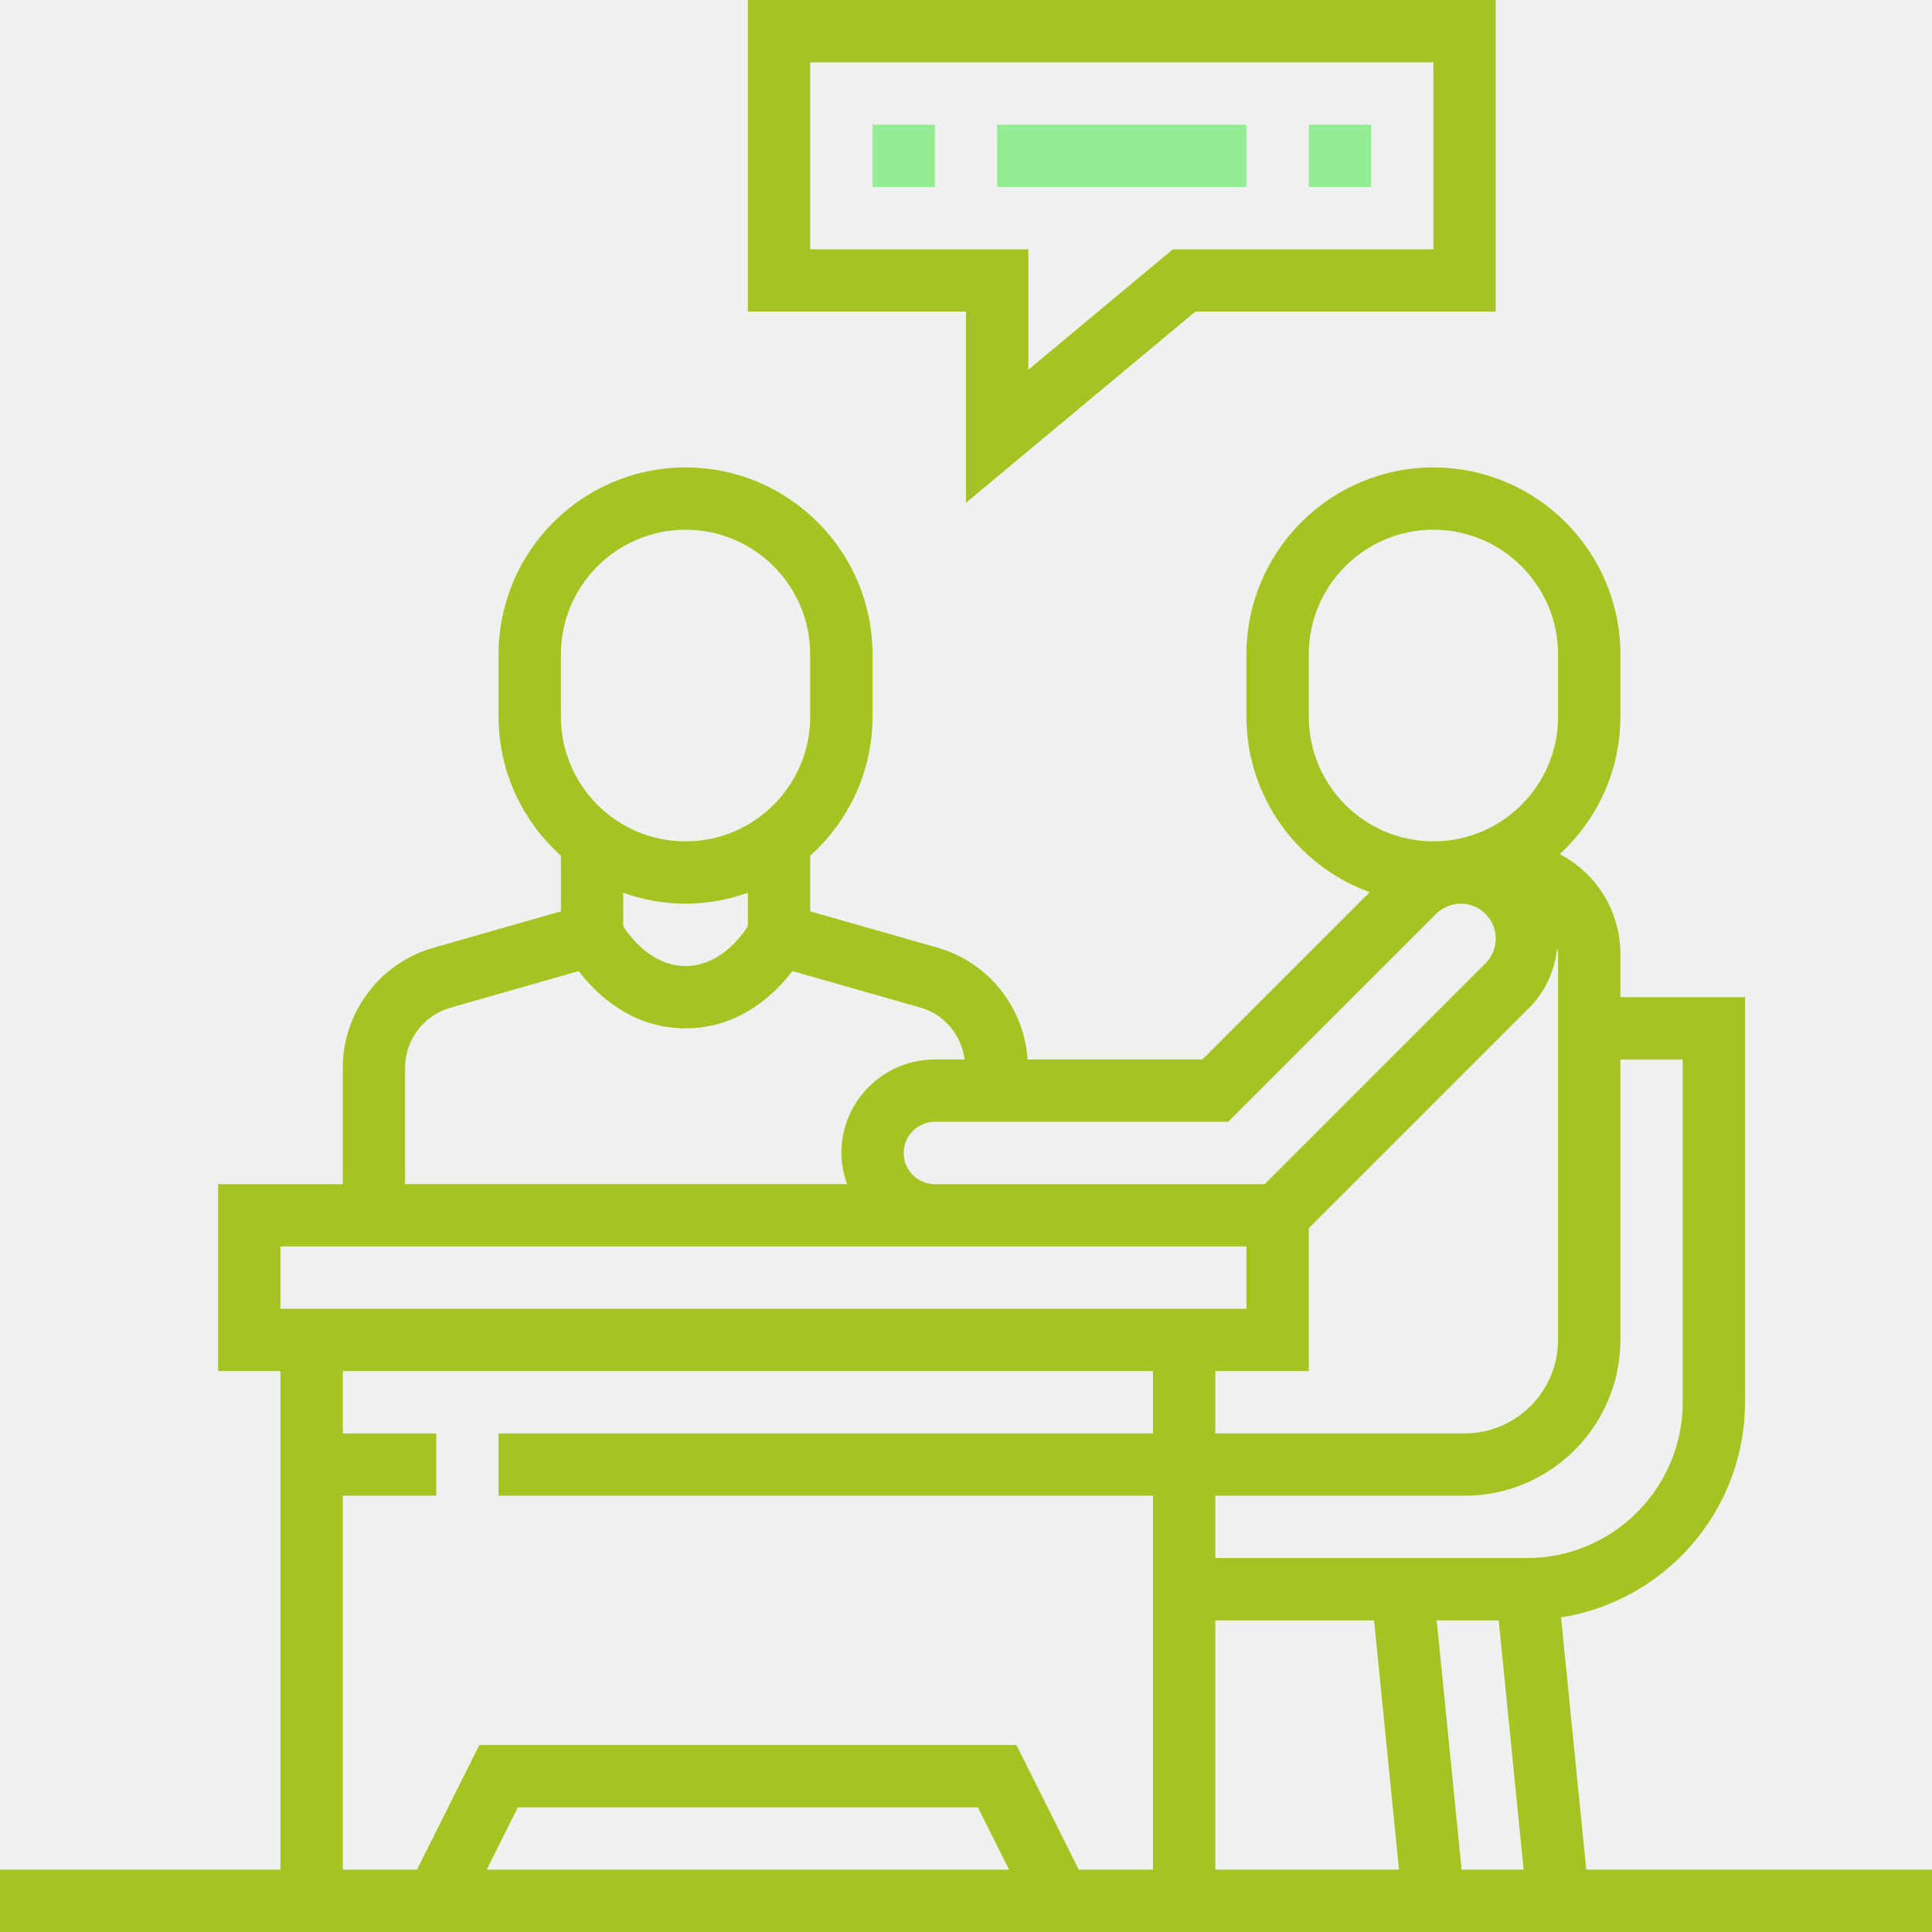
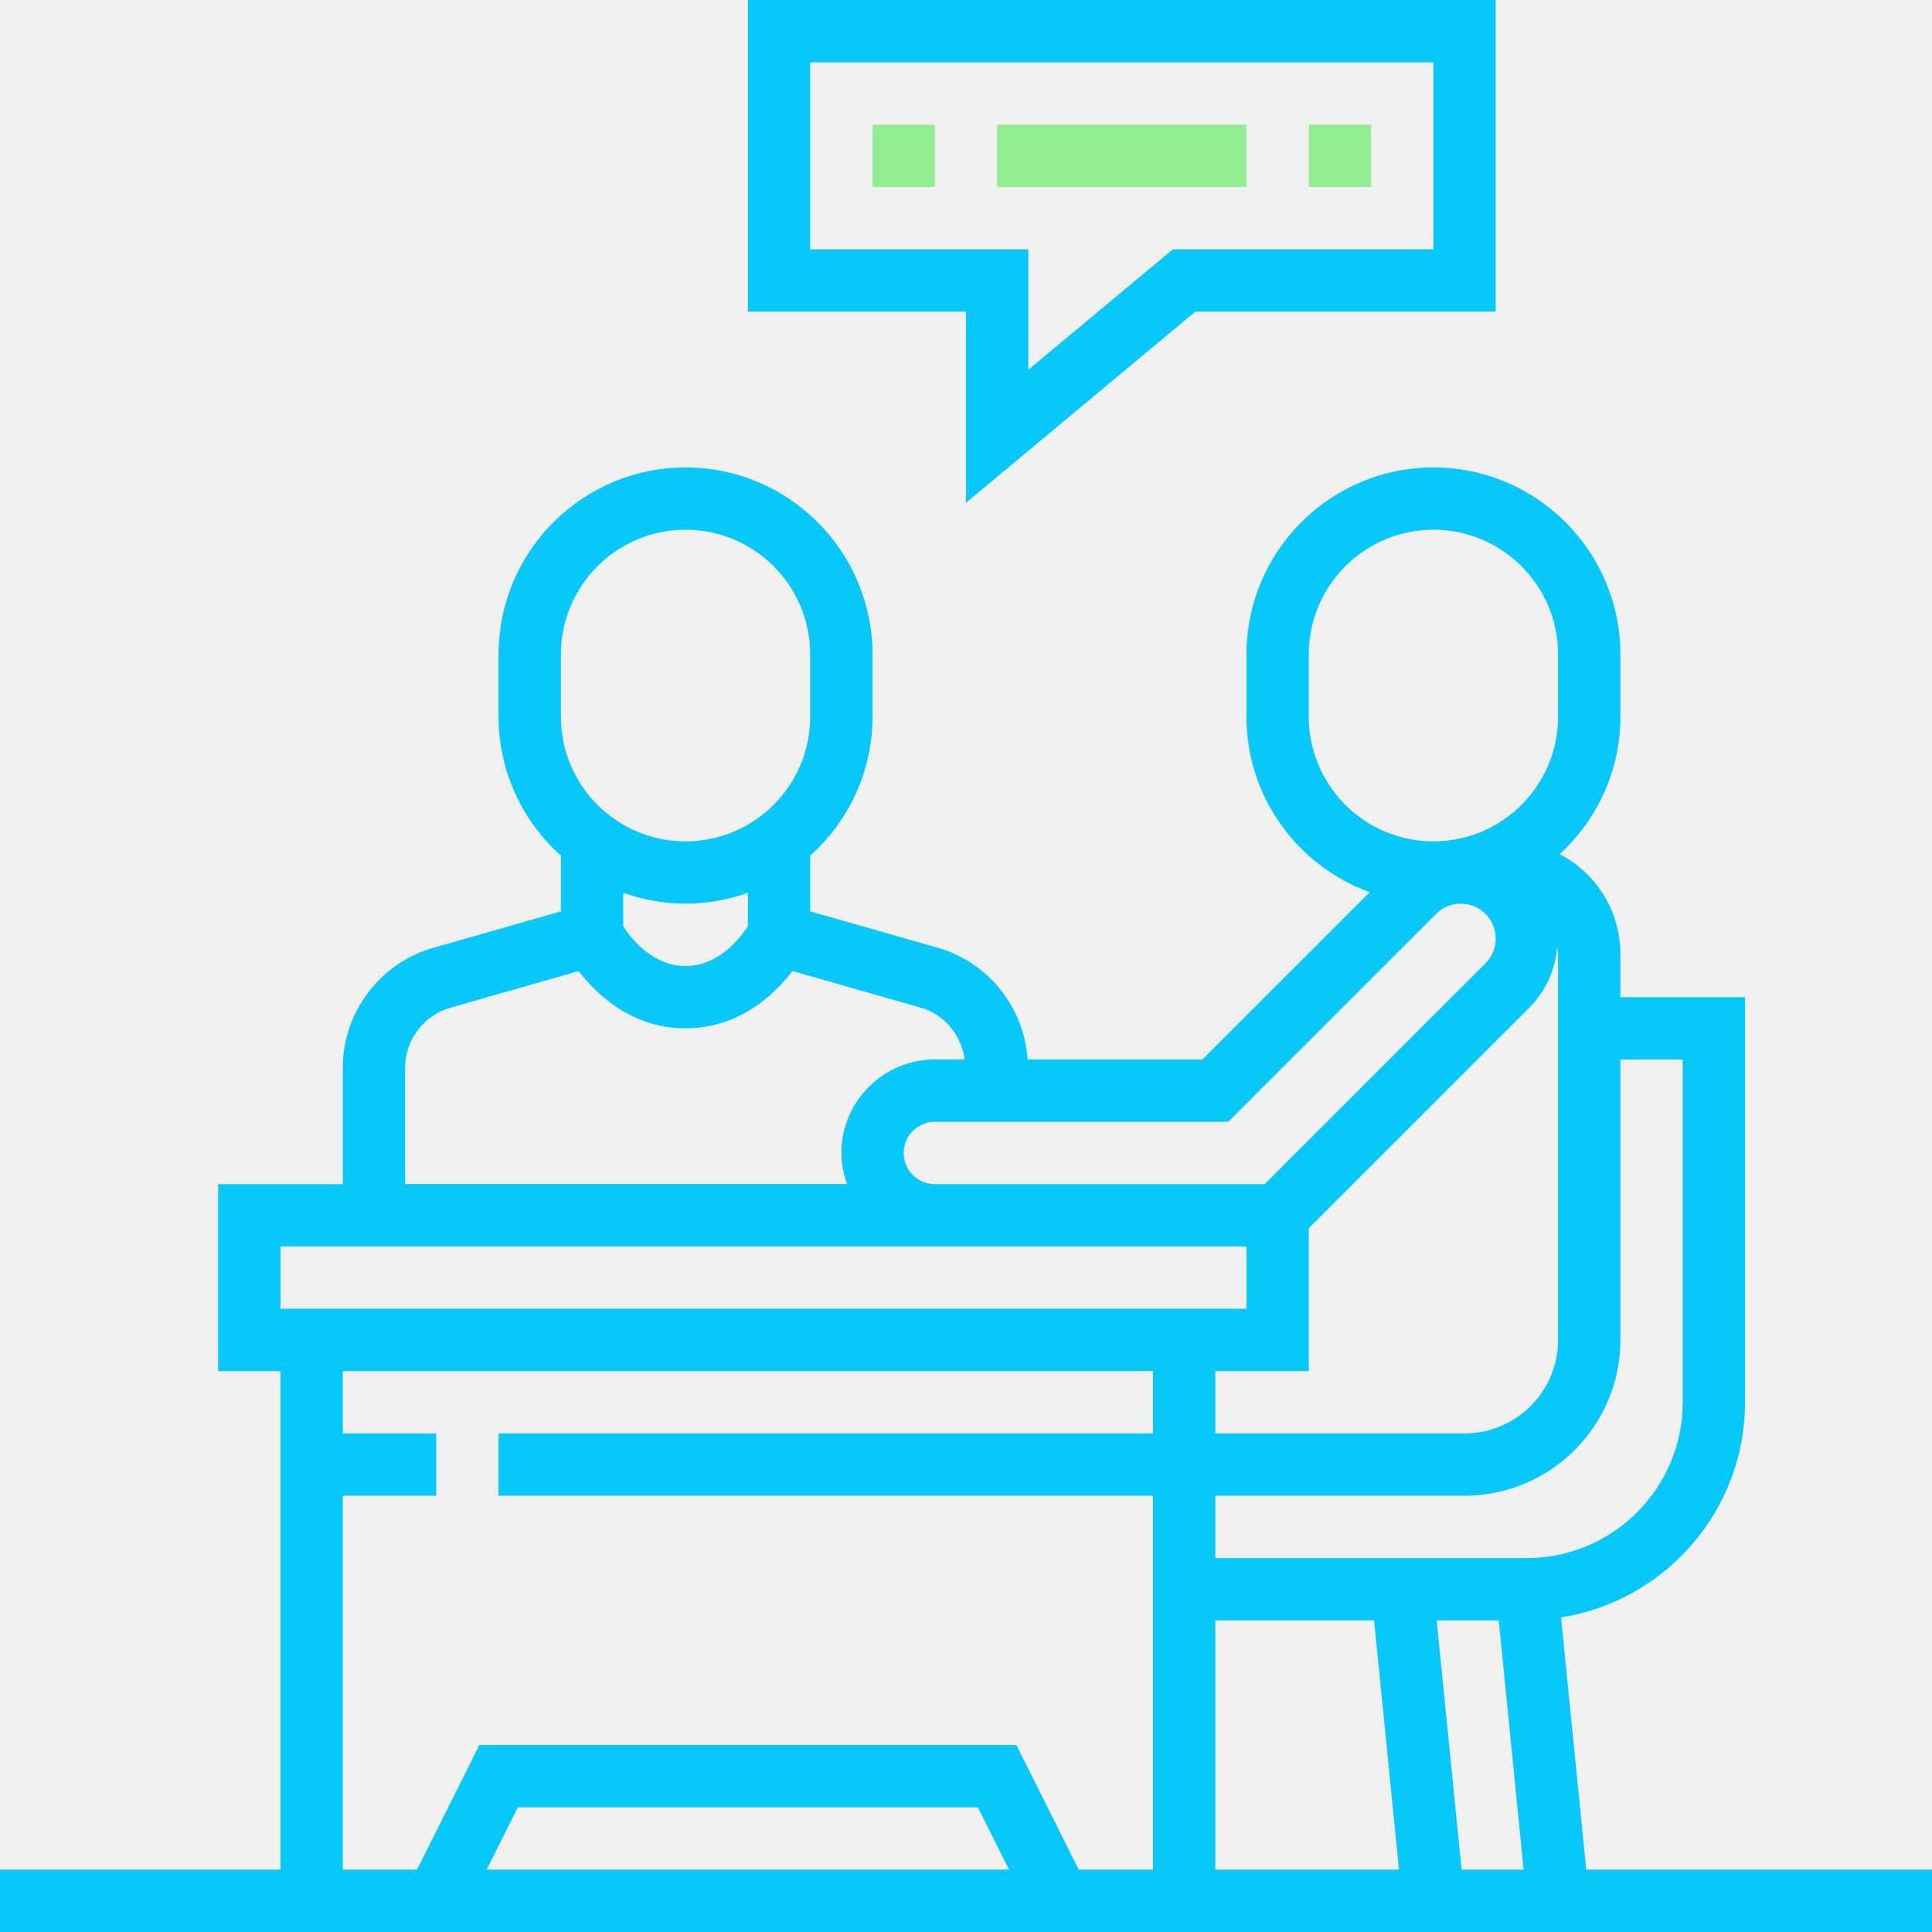
<svg xmlns="http://www.w3.org/2000/svg" width="80" height="80" viewBox="0 0 80 80" fill="none">
  <g clip-path="url(#clip0)">
-     <path d="M40 20.819L49.499 12.903H61.935V0H30.968V12.903H40V20.819ZM33.548 10.323V2.581H59.355V10.323H48.565L42.581 15.31V10.323H33.548Z" fill="#A5C422" />
+     <path d="M40 20.819L49.499 12.903H61.935V0H30.968V12.903H40V20.819ZM33.548 10.323V2.581H59.355V10.323H48.565L42.581 15.31V10.323H33.548Z" fill="#07C8F9" />
    <path d="M36.129 5.161H38.71V7.742H36.129V5.161Z" fill="#93EE93" />
    <path d="M41.29 5.161H51.613V7.742H41.29V5.161Z" fill="#93EE93" />
    <path d="M54.194 5.161H56.774V7.742H54.194V5.161Z" fill="#93EE93" />
-     <path d="M65.684 77.419L64.64 66.974C68.948 66.293 72.258 62.562 72.258 58.064V41.29H67.097V39.507C67.097 37.753 66.133 36.178 64.583 35.37C66.124 33.955 67.097 31.93 67.097 29.677V27.097C67.097 22.827 63.625 19.355 59.355 19.355C55.085 19.355 51.613 22.827 51.613 27.097V29.677C51.613 33.018 53.743 35.862 56.714 36.946L49.788 43.871H42.552C42.408 41.72 40.931 39.845 38.838 39.246L33.548 37.737V35.432C35.128 34.014 36.129 31.964 36.129 29.677V27.097C36.129 22.827 32.657 19.355 28.387 19.355C24.117 19.355 20.645 22.827 20.645 27.097V29.677C20.645 31.962 21.646 34.013 23.226 35.432V37.738L17.937 39.248C15.733 39.876 14.194 41.917 14.194 44.211V49.032H9.032V56.774H11.613V77.419H0V80H80V77.419H65.684ZM54.194 56.774V50.857L63.337 41.714C63.998 41.053 64.391 40.165 64.479 39.239C64.49 39.329 64.516 39.414 64.516 39.507V55.484C64.516 57.618 62.779 59.355 60.645 59.355H50.323V56.774H54.194ZM50.323 67.097H56.897L57.929 77.419H50.323V67.097ZM59.49 67.097H62.058L63.09 77.419H60.522L59.49 67.097ZM67.097 55.484V43.871H69.677V58.064C69.677 61.622 66.783 64.516 63.226 64.516H50.323V61.935H60.645C64.202 61.935 67.097 59.041 67.097 55.484ZM54.194 29.677V27.097C54.194 24.25 56.508 21.935 59.355 21.935C62.201 21.935 64.516 24.25 64.516 27.097V29.677C64.516 32.524 62.201 34.839 59.355 34.839C56.508 34.839 54.194 32.524 54.194 29.677ZM50.857 46.452L59.466 37.843C59.735 37.573 60.108 37.419 60.489 37.419C61.286 37.419 61.935 38.068 61.935 38.866C61.935 39.246 61.782 39.619 61.512 39.889L52.369 49.032H38.71C37.998 49.032 37.419 48.454 37.419 47.742C37.419 47.03 37.998 46.452 38.71 46.452H50.857ZM23.226 27.097C23.226 24.25 25.541 21.935 28.387 21.935C31.234 21.935 33.548 24.25 33.548 27.097V29.677C33.548 32.524 31.234 34.839 28.387 34.839C25.541 34.839 23.226 32.524 23.226 29.677V27.097ZM28.387 37.419C29.293 37.419 30.159 37.254 30.968 36.968V38.354C30.648 38.848 29.759 40 28.387 40C27.015 40 26.127 38.848 25.806 38.354V36.968C26.615 37.254 27.481 37.419 28.387 37.419ZM16.774 44.211C16.774 43.063 17.545 42.044 18.645 41.729L23.961 40.21C24.71 41.186 26.166 42.581 28.387 42.581C30.608 42.581 32.065 41.186 32.813 40.209L38.129 41.727C39.117 42.01 39.807 42.87 39.945 43.87H38.71C36.576 43.87 34.839 45.607 34.839 47.741C34.839 48.195 34.931 48.626 35.076 49.031H16.774V44.211ZM11.613 51.613H51.613V54.193H11.613V51.613ZM14.194 61.935H18.064V59.355H14.194V56.774H47.742V59.355H20.645V61.935H47.742V77.419H44.669L42.088 72.258H19.848L17.267 77.419H14.194V61.935ZM41.783 77.419H20.152L21.443 74.839H40.493L41.783 77.419Z" fill="#A5C422" />
+     <path d="M65.684 77.419L64.64 66.974C68.948 66.293 72.258 62.562 72.258 58.064V41.29H67.097V39.507C67.097 37.753 66.133 36.178 64.583 35.37C66.124 33.955 67.097 31.93 67.097 29.677V27.097C67.097 22.827 63.625 19.355 59.355 19.355C55.085 19.355 51.613 22.827 51.613 27.097V29.677C51.613 33.018 53.743 35.862 56.714 36.946L49.788 43.871H42.552C42.408 41.72 40.931 39.845 38.838 39.246L33.548 37.737V35.432C35.128 34.014 36.129 31.964 36.129 29.677V27.097C36.129 22.827 32.657 19.355 28.387 19.355C24.117 19.355 20.645 22.827 20.645 27.097V29.677C20.645 31.962 21.646 34.013 23.226 35.432V37.738L17.937 39.248C15.733 39.876 14.194 41.917 14.194 44.211V49.032H9.032V56.774H11.613V77.419H0V80H80V77.419H65.684ZM54.194 56.774V50.857L63.337 41.714C63.998 41.053 64.391 40.165 64.479 39.239C64.49 39.329 64.516 39.414 64.516 39.507V55.484C64.516 57.618 62.779 59.355 60.645 59.355H50.323V56.774H54.194ZM50.323 67.097H56.897L57.929 77.419H50.323V67.097ZM59.49 67.097H62.058L63.09 77.419H60.522L59.49 67.097ZM67.097 55.484V43.871H69.677V58.064C69.677 61.622 66.783 64.516 63.226 64.516H50.323V61.935H60.645C64.202 61.935 67.097 59.041 67.097 55.484ZM54.194 29.677V27.097C54.194 24.25 56.508 21.935 59.355 21.935C62.201 21.935 64.516 24.25 64.516 27.097V29.677C64.516 32.524 62.201 34.839 59.355 34.839C56.508 34.839 54.194 32.524 54.194 29.677ZM50.857 46.452L59.466 37.843C59.735 37.573 60.108 37.419 60.489 37.419C61.286 37.419 61.935 38.068 61.935 38.866C61.935 39.246 61.782 39.619 61.512 39.889L52.369 49.032H38.71C37.998 49.032 37.419 48.454 37.419 47.742C37.419 47.03 37.998 46.452 38.71 46.452H50.857ZM23.226 27.097C23.226 24.25 25.541 21.935 28.387 21.935C31.234 21.935 33.548 24.25 33.548 27.097V29.677C33.548 32.524 31.234 34.839 28.387 34.839C25.541 34.839 23.226 32.524 23.226 29.677V27.097ZM28.387 37.419C29.293 37.419 30.159 37.254 30.968 36.968V38.354C30.648 38.848 29.759 40 28.387 40C27.015 40 26.127 38.848 25.806 38.354V36.968C26.615 37.254 27.481 37.419 28.387 37.419ZM16.774 44.211C16.774 43.063 17.545 42.044 18.645 41.729L23.961 40.21C24.71 41.186 26.166 42.581 28.387 42.581C30.608 42.581 32.065 41.186 32.813 40.209L38.129 41.727C39.117 42.01 39.807 42.87 39.945 43.87H38.71C36.576 43.87 34.839 45.607 34.839 47.741C34.839 48.195 34.931 48.626 35.076 49.031H16.774V44.211ZM11.613 51.613H51.613V54.193H11.613V51.613ZM14.194 61.935H18.064V59.355H14.194V56.774H47.742V59.355H20.645V61.935H47.742V77.419H44.669L42.088 72.258H19.848L17.267 77.419H14.194V61.935ZM41.783 77.419H20.152L21.443 74.839H40.493L41.783 77.419Z" fill="#07C8F9" />
  </g>
  <defs>
    <clipPath id="clip0">
      <rect width="80" height="80" fill="white" />
    </clipPath>
  </defs>
</svg>
